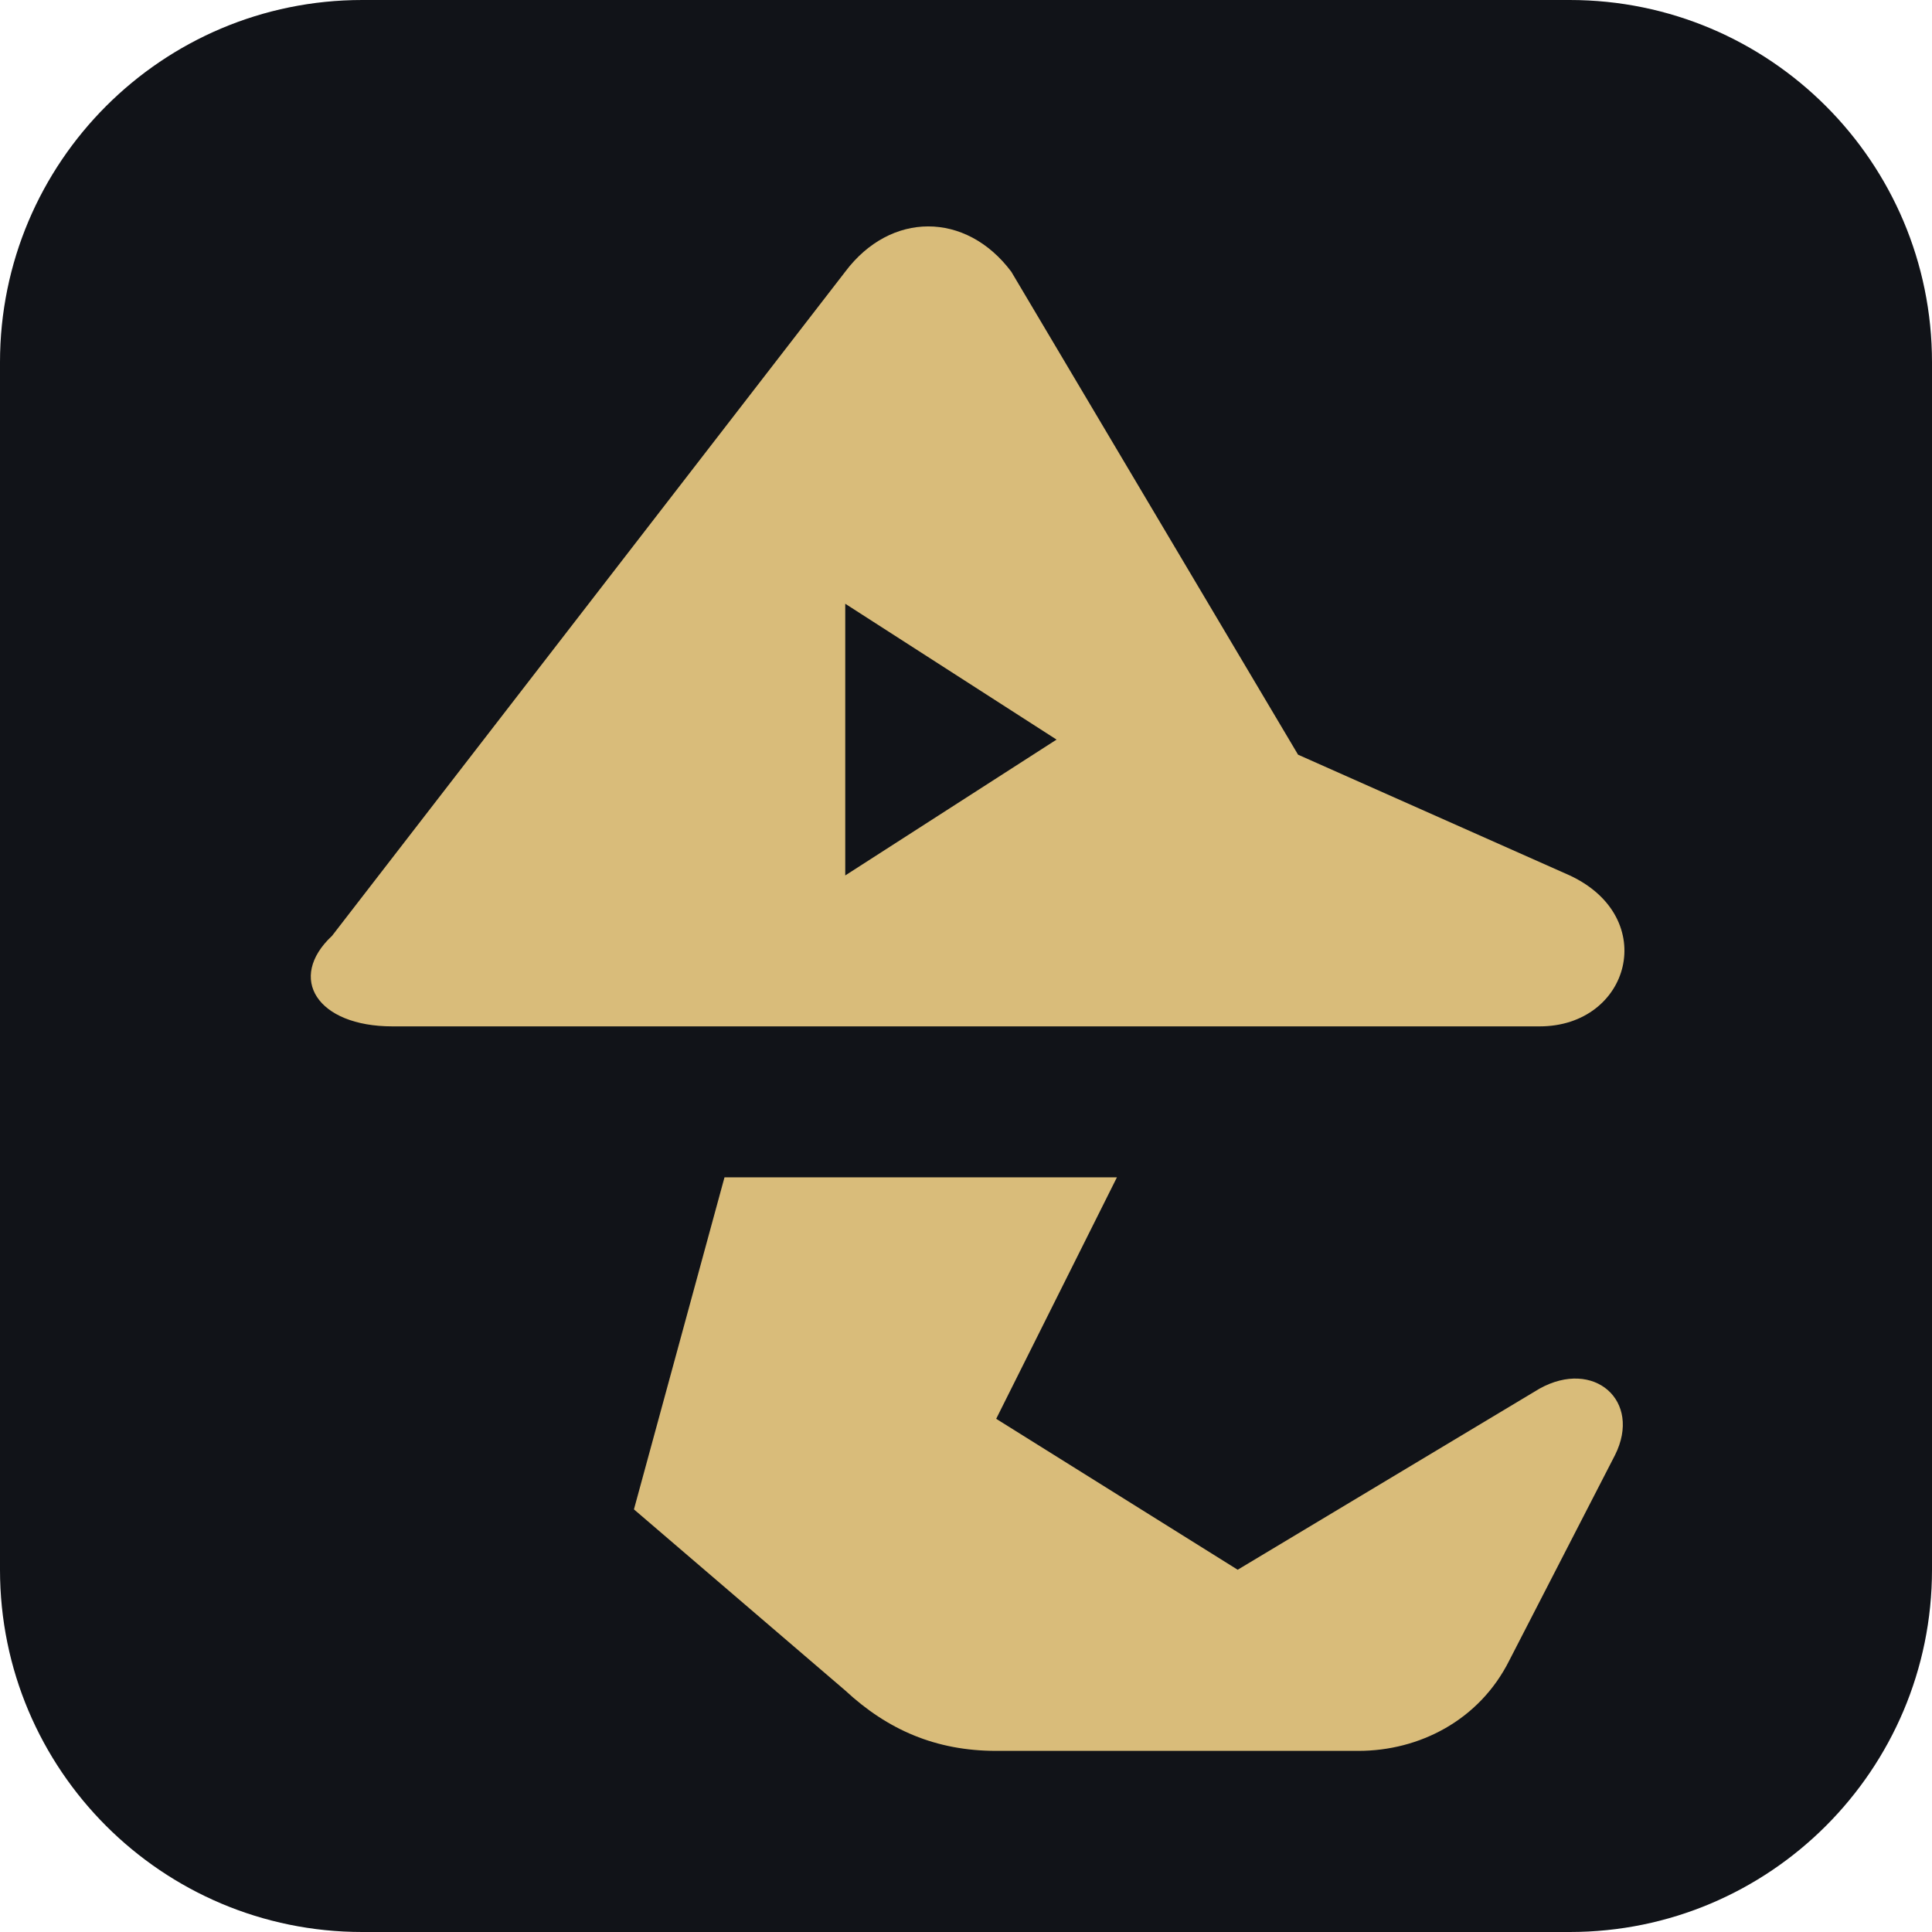
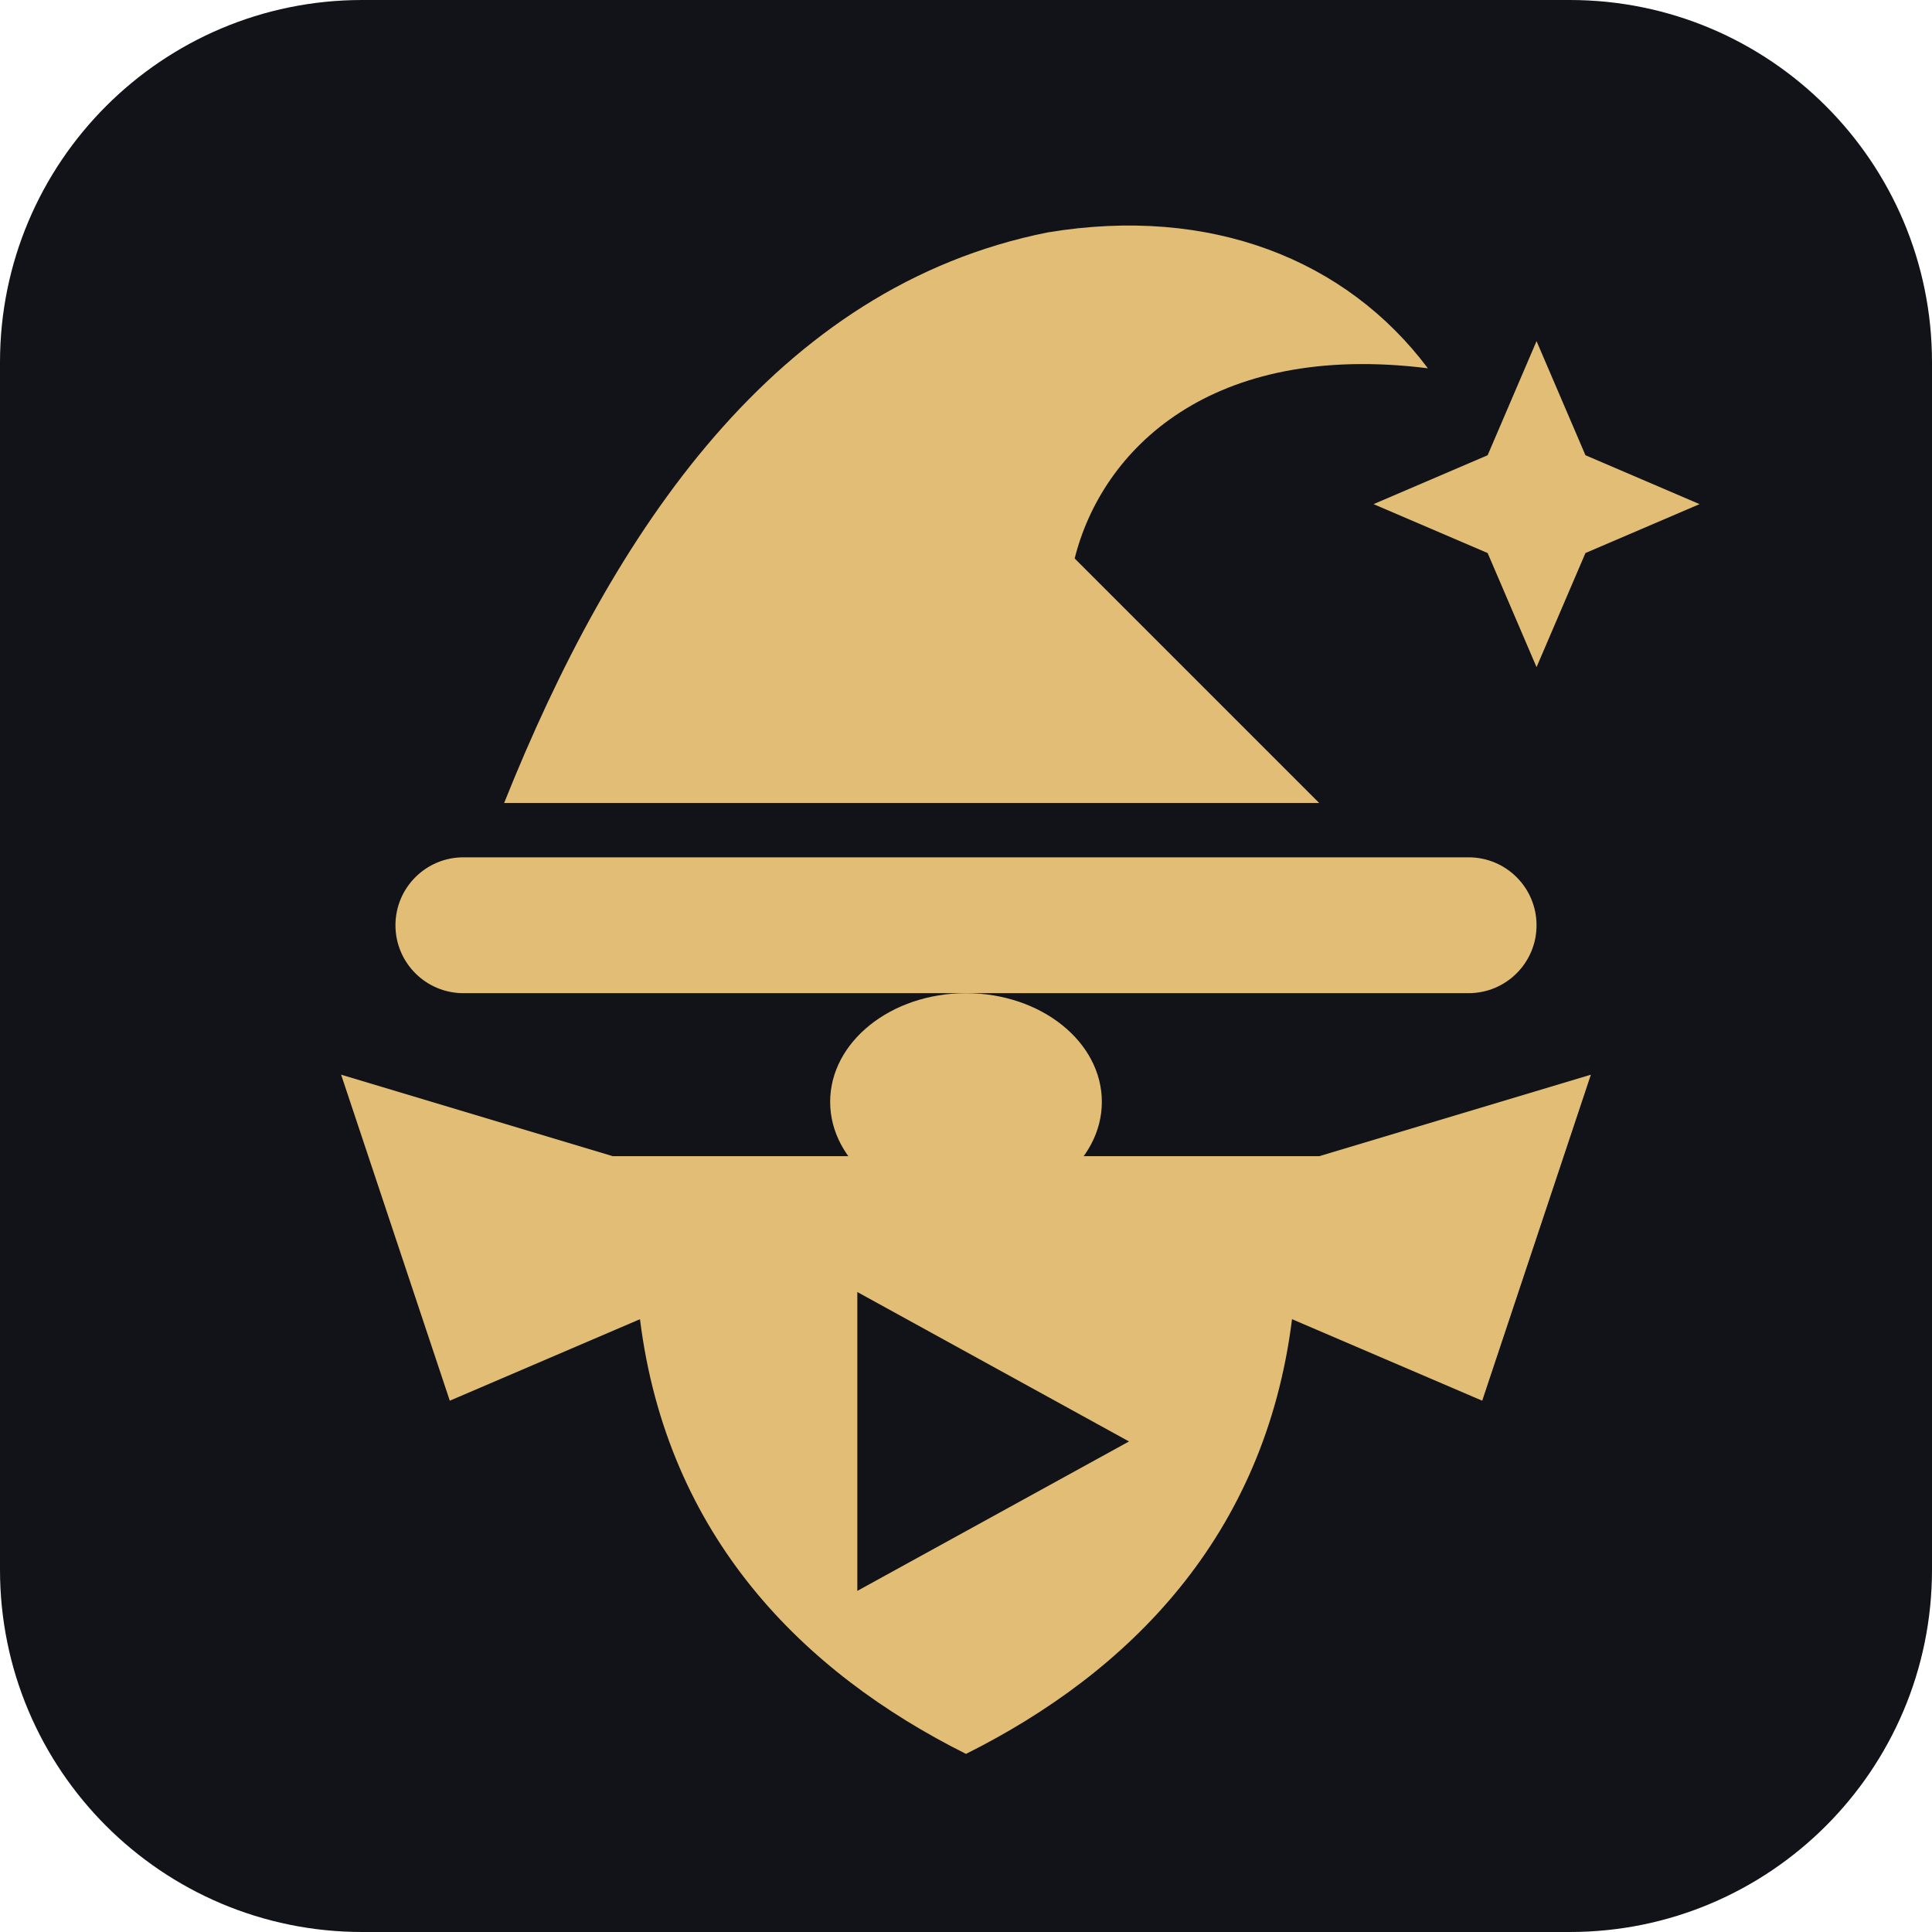
<svg xmlns="http://www.w3.org/2000/svg" viewBox="0 0 64 64" width="64" height="64">
  <rect width="64" height="64" rx="12" fill="#111318" />
-   <path fill="#d9bc7a" fill-rule="evenodd" d="M11 31 28 9c1.5-2 4-2 5.5 0L43 25l9 4c3 1.4 2 5-1 5H13c-2.5 0-3.5-1.6-2-3Zm17-11v9l7-4.5-7-4.5Z" />
-   <path fill="#d9bc7a" d="M24 39h13l-4 8 8 5 10-6c1.8-1 3.4.4 2.5 2.2L50 55c-1 2-3 3-5 3H33c-2 0-3.6-.7-5-2l-7-6 3-11Z" />
+   <g fill="#e1bd75" transform="translate(3.2 3.2) scale(.9)">
+     <path d="M15 26C19 16 25 7 35 5c6-1 11 1 14 5-8-1-12 3-13 7l9 9H15Z" />
+     <rect x="11" y="28" width="42" height="5" rx="2.5" />
+     <path fill-rule="evenodd" d="m9 36 10 3h26l10-3-4 12-7-3c-1 8-6 13-12 16-6-3-11-8-12-16l-7 3-4-12Zm19 8v11l10-5.5L28 44Z" />
+     <ellipse cx="32" cy="37" rx="5" ry="4" />
+     <path d="m53 9 1.8 4.2L59 15l-4.2 1.8L53 21l-1.8-4.2L47 15l4.2-1.8L53 9Z" />
+   </g>
</svg>
